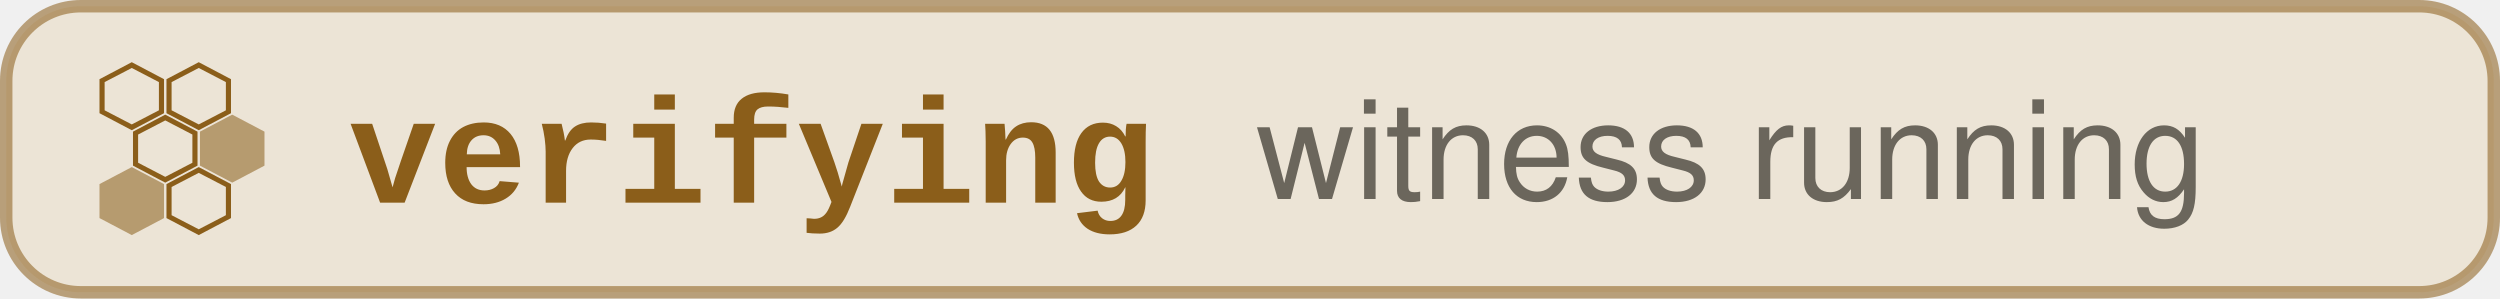
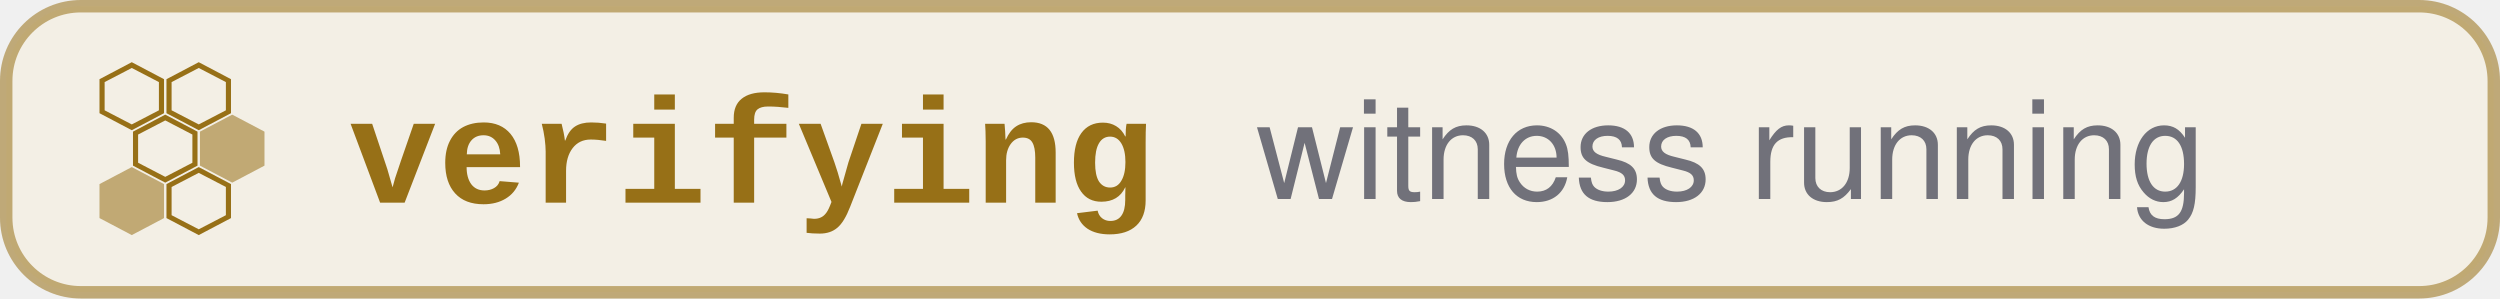
<svg xmlns="http://www.w3.org/2000/svg" width="201" height="24" viewBox="0 0 201 24" role="img" aria-label="Oxagen · verifying · witness running">
-   <rect x=".5" y=".5" width="200" height="23" rx="6" fill="#F8F5EE" stroke="rgba(139,94,26,0.55)" />
-   <rect x=".5" y=".5" width="200" height="23" rx="6" fill="rgba(139,94,26,0.11)" />
-   <g transform="translate(8,5) scale(0.4117647)" fill="#8B5E1A">
+   <rect x=".5" y=".5" width="200" height="23" rx="6" fill="#FFFFFF" stroke="rgba(151,112,23,0.55)" />
+   <rect x=".5" y=".5" width="200" height="23" rx="6" fill="rgba(151,112,23,0.11)" />
+   <g transform="translate(8,5) scale(0.4117647)" fill="#977017">
    <path d="M6.3 0l6.3 3.32v6.64L6.3 13.28 0 9.96V3.32zM1 3.885v5.51l5.3 2.755 5.3-2.755v-5.51L6.3 1.13zM19.376 0l6.3 3.32v6.64l-6.3 3.32-6.3-3.32V3.32zm-5.3 3.885v5.51l5.3 2.755 5.3-2.755v-5.51l-5.3-2.755zM12.838 10.24l6.3 3.32v6.64l-6.3 3.32-6.3-3.32v-6.64zm-5.3 3.885v5.51l5.3 2.755 5.3-2.755v-5.51l-5.3-2.755zM19.376 20.48l6.3 3.32v6.64l-6.3 3.32-6.3-3.32V23.8zm-5.3 3.885v5.51l5.3 2.755 5.3-2.755v-5.51l-5.3-2.755z" />
    <path d="M25.914 10.24l6.3 3.32v6.64l-6.3 3.32-6.3-3.32v-6.64zM6.3 20.48l6.3 3.32v6.64L6.3 33.76 0 30.44V23.8z" opacity=".55">
      <animate attributeName="opacity" values="1;.35;1" dur="1.6s" repeatCount="indefinite" />
    </path>
  </g>
-   <text x="28" y="16.3" font-family="ui-monospace,SFMono-Regular,Menlo,Consolas,'Liberation Mono',monospace" font-size="12" font-weight="700" fill="#8B5E1A" textLength="67" lengthAdjust="spacingAndGlyphs">verifying</text>
-   <text x="101" y="16" font-family="-apple-system,BlinkMacSystemFont,'Segoe UI',Helvetica,Arial,sans-serif" font-size="11" fill="#6B665C" textLength="92" lengthAdjust="spacingAndGlyphs">witness running</text>
+   <text x="28" y="16.3" font-family="ui-monospace,SFMono-Regular,Menlo,Consolas,'Liberation Mono',monospace" font-size="12" font-weight="700" fill="#977017" textLength="67" lengthAdjust="spacingAndGlyphs">verifying</text>
+   <text x="101" y="16" font-family="-apple-system,BlinkMacSystemFont,'Segoe UI',Helvetica,Arial,sans-serif" font-size="11" fill="#71717A" textLength="92" lengthAdjust="spacingAndGlyphs">witness running</text>
</svg>
